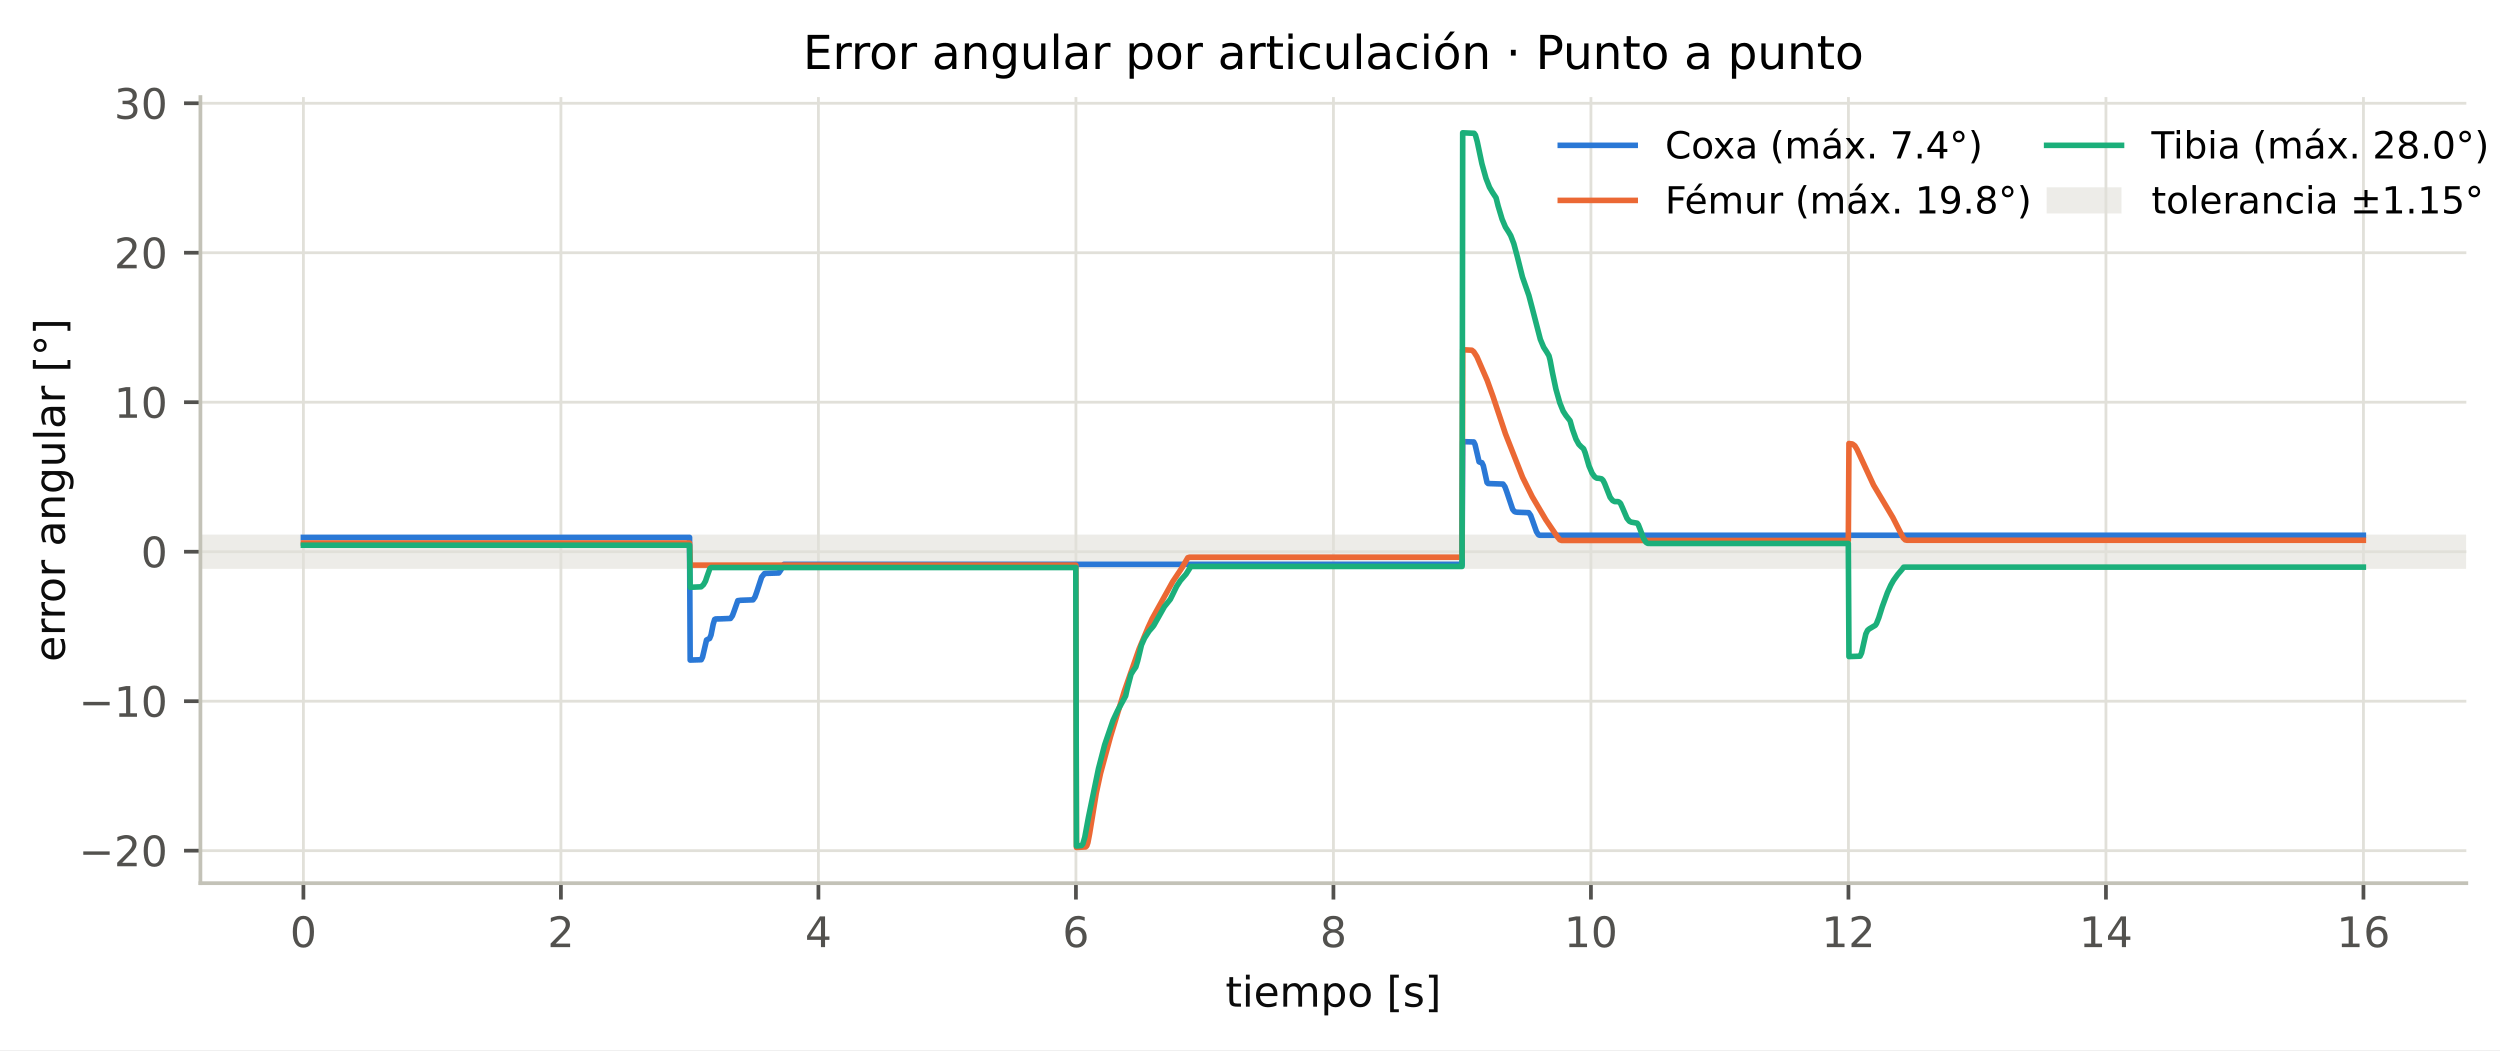
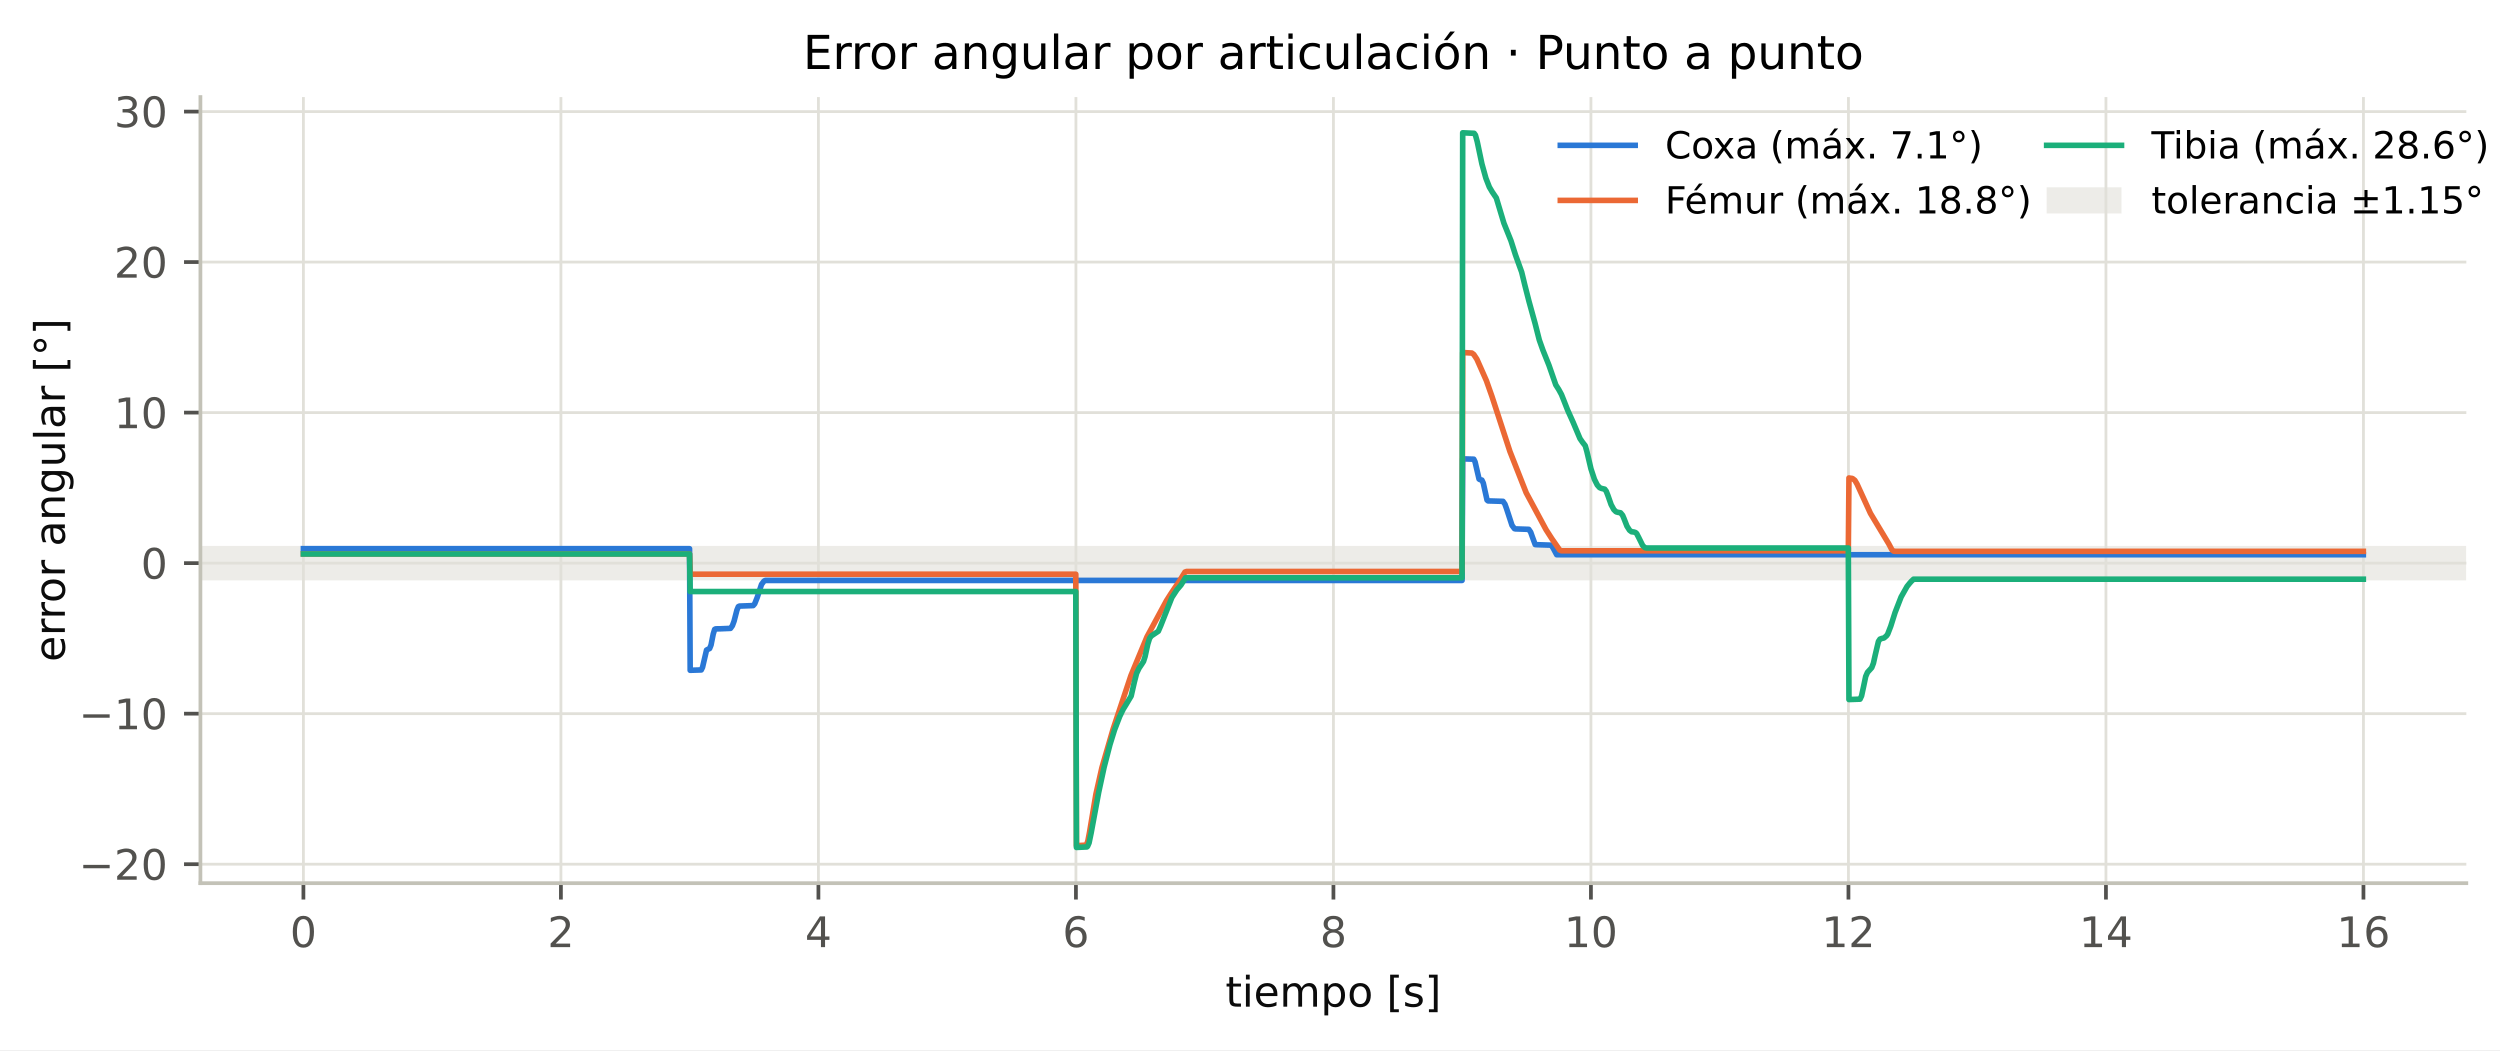
<svg xmlns="http://www.w3.org/2000/svg" xmlns:xlink="http://www.w3.org/1999/xlink" width="534.4pt" height="224.454pt" viewBox="0 0 534.4 224.454" version="1.1">
  <defs>
    <style type="text/css">*{stroke-linejoin: round; stroke-linecap: butt}</style>
  </defs>
  <g id="figure_1">
    <g id="patch_1">
      <path d="M 0 224.454  L 534.4 224.454  L 534.4 0  L 0 0  z " style="fill: #ffffff" />
    </g>
    <g id="axes_1">
      <g id="patch_2">
        <path d="M 42.84 188.788  L 527.2 188.788  L 527.2 20.748  L 42.84 20.748  z " style="fill: #ffffff" />
      </g>
      <g id="patch_3">
-         <path d="M 42.84 121.596  L 527.2 121.596  L 527.2 114.272  L 42.84 114.272  z " clip-path="url(#p56e00d4cd1)" style="fill: #e1e0d9; opacity: 0.6" />
+         <path d="M 42.84 124.063  L 527.2 124.063  L 527.2 116.689  L 42.84 116.689  z " clip-path="url(#pea607178cb)" style="fill: #e1e0d9; opacity: 0.6" />
      </g>
      <g id="matplotlib.axis_1">
        <g id="xtick_1">
          <g id="line2d_1">
-             <path d="M 64.857 188.788  L 64.857 20.748  " clip-path="url(#p56e00d4cd1)" style="fill: none; stroke: #e1e0d9; stroke-width: 0.6; stroke-linecap: square" />
+             <path d="M 64.857 188.788  L 64.857 20.748  " clip-path="url(#pea607178cb)" style="fill: none; stroke: #e1e0d9; stroke-width: 0.6; stroke-linecap: square" />
          </g>
          <g id="line2d_2">
            <defs>
-               <path id="ma6c610a6f6" d="M 0 0  L 0 3.5  " style="stroke: #52514e; stroke-width: 0.8" />
+               <path id="md25a1f3169" d="M 0 0  L 0 3.5  " style="stroke: #52514e; stroke-width: 0.8" />
            </defs>
            <g>
-               <use xlink:href="#ma6c610a6f6" x="64.857" y="188.788" style="fill: #52514e; stroke: #52514e; stroke-width: 0.8" />
+               <use xlink:href="#md25a1f3169" x="64.857" y="188.788" style="fill: #52514e; stroke: #52514e; stroke-width: 0.8" />
            </g>
          </g>
          <g id="text_1">
            <text style="font-size: 9px; font-family: 'Segoe UI', 'DejaVu Sans', 'Arial', sans-serif; text-anchor: middle; fill: #52514e" x="64.857" y="202.451" transform="rotate(-0 64.85668 202.4512)">0</text>
          </g>
        </g>
        <g id="xtick_2">
          <g id="line2d_3">
-             <path d="M 119.901 188.788  L 119.901 20.748  " clip-path="url(#p56e00d4cd1)" style="fill: none; stroke: #e1e0d9; stroke-width: 0.6; stroke-linecap: square" />
+             <path d="M 119.901 188.788  L 119.901 20.748  " clip-path="url(#pea607178cb)" style="fill: none; stroke: #e1e0d9; stroke-width: 0.6; stroke-linecap: square" />
          </g>
          <g id="line2d_4">
            <g>
-               <use xlink:href="#ma6c610a6f6" x="119.901" y="188.788" style="fill: #52514e; stroke: #52514e; stroke-width: 0.8" />
+               <use xlink:href="#md25a1f3169" x="119.901" y="188.788" style="fill: #52514e; stroke: #52514e; stroke-width: 0.8" />
            </g>
          </g>
          <g id="text_2">
            <text style="font-size: 9px; font-family: 'Segoe UI', 'DejaVu Sans', 'Arial', sans-serif; text-anchor: middle; fill: #52514e" x="119.901" y="202.451" transform="rotate(-0 119.901 202.4512)">2</text>
          </g>
        </g>
        <g id="xtick_3">
          <g id="line2d_5">
-             <path d="M 174.945 188.788  L 174.945 20.748  " clip-path="url(#p56e00d4cd1)" style="fill: none; stroke: #e1e0d9; stroke-width: 0.6; stroke-linecap: square" />
+             <path d="M 174.945 188.788  L 174.945 20.748  " clip-path="url(#pea607178cb)" style="fill: none; stroke: #e1e0d9; stroke-width: 0.6; stroke-linecap: square" />
          </g>
          <g id="line2d_6">
            <g>
-               <use xlink:href="#ma6c610a6f6" x="174.945" y="188.788" style="fill: #52514e; stroke: #52514e; stroke-width: 0.8" />
+               <use xlink:href="#md25a1f3169" x="174.945" y="188.788" style="fill: #52514e; stroke: #52514e; stroke-width: 0.8" />
            </g>
          </g>
          <g id="text_3">
            <text style="font-size: 9px; font-family: 'Segoe UI', 'DejaVu Sans', 'Arial', sans-serif; text-anchor: middle; fill: #52514e" x="174.945" y="202.451" transform="rotate(-0 174.9454 202.4512)">4</text>
          </g>
        </g>
        <g id="xtick_4">
          <g id="line2d_7">
-             <path d="M 229.99 188.788  L 229.99 20.748  " clip-path="url(#p56e00d4cd1)" style="fill: none; stroke: #e1e0d9; stroke-width: 0.6; stroke-linecap: square" />
+             <path d="M 229.99 188.788  L 229.99 20.748  " clip-path="url(#pea607178cb)" style="fill: none; stroke: #e1e0d9; stroke-width: 0.6; stroke-linecap: square" />
          </g>
          <g id="line2d_8">
            <g>
-               <use xlink:href="#ma6c610a6f6" x="229.99" y="188.788" style="fill: #52514e; stroke: #52514e; stroke-width: 0.8" />
+               <use xlink:href="#md25a1f3169" x="229.99" y="188.788" style="fill: #52514e; stroke: #52514e; stroke-width: 0.8" />
            </g>
          </g>
          <g id="text_4">
            <text style="font-size: 9px; font-family: 'Segoe UI', 'DejaVu Sans', 'Arial', sans-serif; text-anchor: middle; fill: #52514e" x="229.99" y="202.451" transform="rotate(-0 229.9897 202.4512)">6</text>
          </g>
        </g>
        <g id="xtick_5">
          <g id="line2d_9">
-             <path d="M 285.034 188.788  L 285.034 20.748  " clip-path="url(#p56e00d4cd1)" style="fill: none; stroke: #e1e0d9; stroke-width: 0.6; stroke-linecap: square" />
+             <path d="M 285.034 188.788  L 285.034 20.748  " clip-path="url(#pea607178cb)" style="fill: none; stroke: #e1e0d9; stroke-width: 0.6; stroke-linecap: square" />
          </g>
          <g id="line2d_10">
            <g>
-               <use xlink:href="#ma6c610a6f6" x="285.034" y="188.788" style="fill: #52514e; stroke: #52514e; stroke-width: 0.8" />
+               <use xlink:href="#md25a1f3169" x="285.034" y="188.788" style="fill: #52514e; stroke: #52514e; stroke-width: 0.8" />
            </g>
          </g>
          <g id="text_5">
            <text style="font-size: 9px; font-family: 'Segoe UI', 'DejaVu Sans', 'Arial', sans-serif; text-anchor: middle; fill: #52514e" x="285.034" y="202.451" transform="rotate(-0 285.0341 202.4512)">8</text>
          </g>
        </g>
        <g id="xtick_6">
          <g id="line2d_11">
-             <path d="M 340.078 188.788  L 340.078 20.748  " clip-path="url(#p56e00d4cd1)" style="fill: none; stroke: #e1e0d9; stroke-width: 0.6; stroke-linecap: square" />
+             <path d="M 340.078 188.788  L 340.078 20.748  " clip-path="url(#pea607178cb)" style="fill: none; stroke: #e1e0d9; stroke-width: 0.6; stroke-linecap: square" />
          </g>
          <g id="line2d_12">
            <g>
-               <use xlink:href="#ma6c610a6f6" x="340.078" y="188.788" style="fill: #52514e; stroke: #52514e; stroke-width: 0.8" />
+               <use xlink:href="#md25a1f3169" x="340.078" y="188.788" style="fill: #52514e; stroke: #52514e; stroke-width: 0.8" />
            </g>
          </g>
          <g id="text_6">
            <text style="font-size: 9px; font-family: 'Segoe UI', 'DejaVu Sans', 'Arial', sans-serif; text-anchor: middle; fill: #52514e" x="340.078" y="202.451" transform="rotate(-0 340.0784 202.4512)">10</text>
          </g>
        </g>
        <g id="xtick_7">
          <g id="line2d_13">
-             <path d="M 395.123 188.788  L 395.123 20.748  " clip-path="url(#p56e00d4cd1)" style="fill: none; stroke: #e1e0d9; stroke-width: 0.6; stroke-linecap: square" />
+             <path d="M 395.123 188.788  L 395.123 20.748  " clip-path="url(#pea607178cb)" style="fill: none; stroke: #e1e0d9; stroke-width: 0.6; stroke-linecap: square" />
          </g>
          <g id="line2d_14">
            <g>
-               <use xlink:href="#ma6c610a6f6" x="395.123" y="188.788" style="fill: #52514e; stroke: #52514e; stroke-width: 0.8" />
+               <use xlink:href="#md25a1f3169" x="395.123" y="188.788" style="fill: #52514e; stroke: #52514e; stroke-width: 0.8" />
            </g>
          </g>
          <g id="text_7">
            <text style="font-size: 9px; font-family: 'Segoe UI', 'DejaVu Sans', 'Arial', sans-serif; text-anchor: middle; fill: #52514e" x="395.123" y="202.451" transform="rotate(-0 395.1228 202.4512)">12</text>
          </g>
        </g>
        <g id="xtick_8">
          <g id="line2d_15">
-             <path d="M 450.167 188.788  L 450.167 20.748  " clip-path="url(#p56e00d4cd1)" style="fill: none; stroke: #e1e0d9; stroke-width: 0.6; stroke-linecap: square" />
+             <path d="M 450.167 188.788  L 450.167 20.748  " clip-path="url(#pea607178cb)" style="fill: none; stroke: #e1e0d9; stroke-width: 0.6; stroke-linecap: square" />
          </g>
          <g id="line2d_16">
            <g>
-               <use xlink:href="#ma6c610a6f6" x="450.167" y="188.788" style="fill: #52514e; stroke: #52514e; stroke-width: 0.8" />
+               <use xlink:href="#md25a1f3169" x="450.167" y="188.788" style="fill: #52514e; stroke: #52514e; stroke-width: 0.8" />
            </g>
          </g>
          <g id="text_8">
            <text style="font-size: 9px; font-family: 'Segoe UI', 'DejaVu Sans', 'Arial', sans-serif; text-anchor: middle; fill: #52514e" x="450.167" y="202.451" transform="rotate(-0 450.1671 202.4512)">14</text>
          </g>
        </g>
        <g id="xtick_9">
          <g id="line2d_17">
-             <path d="M 505.211 188.788  L 505.211 20.748  " clip-path="url(#p56e00d4cd1)" style="fill: none; stroke: #e1e0d9; stroke-width: 0.6; stroke-linecap: square" />
+             <path d="M 505.211 188.788  L 505.211 20.748  " clip-path="url(#pea607178cb)" style="fill: none; stroke: #e1e0d9; stroke-width: 0.6; stroke-linecap: square" />
          </g>
          <g id="line2d_18">
            <g>
-               <use xlink:href="#ma6c610a6f6" x="505.211" y="188.788" style="fill: #52514e; stroke: #52514e; stroke-width: 0.8" />
+               <use xlink:href="#md25a1f3169" x="505.211" y="188.788" style="fill: #52514e; stroke: #52514e; stroke-width: 0.8" />
            </g>
          </g>
          <g id="text_9">
            <text style="font-size: 9px; font-family: 'Segoe UI', 'DejaVu Sans', 'Arial', sans-serif; text-anchor: middle; fill: #52514e" x="505.211" y="202.451" transform="rotate(-0 505.2115 202.4512)">16</text>
          </g>
        </g>
        <g id="text_10">
          <text style="font-size: 9px; font-family: 'Segoe UI', 'DejaVu Sans', 'Arial', sans-serif; text-anchor: middle; fill: #0b0b0b" x="285.02" y="215.184" transform="rotate(-0 285.0203 215.1841)">tiempo [s]</text>
        </g>
      </g>
      <g id="matplotlib.axis_2">
        <g id="ytick_1">
          <g id="line2d_19">
-             <path d="M 42.84 181.841  L 527.2 181.841  " clip-path="url(#p56e00d4cd1)" style="fill: none; stroke: #e1e0d9; stroke-width: 0.6; stroke-linecap: square" />
+             <path d="M 42.84 184.727  L 527.2 184.727  " clip-path="url(#pea607178cb)" style="fill: none; stroke: #e1e0d9; stroke-width: 0.6; stroke-linecap: square" />
          </g>
          <g id="line2d_20">
            <defs>
-               <path id="m763a8f46f8" d="M 0 0  L -3.5 0  " style="stroke: #52514e; stroke-width: 0.8" />
+               <path id="m9b358e5808" d="M 0 0  L -3.5 0  " style="stroke: #52514e; stroke-width: 0.8" />
            </defs>
            <g>
-               <use xlink:href="#m763a8f46f8" x="42.84" y="181.841" style="fill: #52514e; stroke: #52514e; stroke-width: 0.8" />
+               <use xlink:href="#m9b358e5808" x="42.84" y="184.727" style="fill: #52514e; stroke: #52514e; stroke-width: 0.8" />
            </g>
          </g>
          <g id="text_11">
-             <text style="font-size: 9px; font-family: 'Segoe UI', 'DejaVu Sans', 'Arial', sans-serif; text-anchor: end; fill: #52514e" x="35.84" y="185.173" transform="rotate(-0 35.84031 185.1726)">−20</text>
+             <text style="font-size: 9px; font-family: 'Segoe UI', 'DejaVu Sans', 'Arial', sans-serif; text-anchor: end; fill: #52514e" x="35.84" y="188.058" transform="rotate(-0 35.84031 188.0583)">−20</text>
          </g>
        </g>
        <g id="ytick_2">
          <g id="line2d_21">
-             <path d="M 42.84 149.888  L 527.2 149.888  " clip-path="url(#p56e00d4cd1)" style="fill: none; stroke: #e1e0d9; stroke-width: 0.6; stroke-linecap: square" />
+             <path d="M 42.84 152.552  L 527.2 152.552  " clip-path="url(#pea607178cb)" style="fill: none; stroke: #e1e0d9; stroke-width: 0.6; stroke-linecap: square" />
          </g>
          <g id="line2d_22">
            <g>
-               <use xlink:href="#m763a8f46f8" x="42.84" y="149.888" style="fill: #52514e; stroke: #52514e; stroke-width: 0.8" />
+               <use xlink:href="#m9b358e5808" x="42.84" y="152.552" style="fill: #52514e; stroke: #52514e; stroke-width: 0.8" />
            </g>
          </g>
          <g id="text_12">
-             <text style="font-size: 9px; font-family: 'Segoe UI', 'DejaVu Sans', 'Arial', sans-serif; text-anchor: end; fill: #52514e" x="35.84" y="153.219" transform="rotate(-0 35.84031 153.219)">−10</text>
+             <text style="font-size: 9px; font-family: 'Segoe UI', 'DejaVu Sans', 'Arial', sans-serif; text-anchor: end; fill: #52514e" x="35.84" y="155.883" transform="rotate(-0 35.84031 155.8829)">−10</text>
          </g>
        </g>
        <g id="ytick_3">
          <g id="line2d_23">
-             <path d="M 42.84 117.934  L 527.2 117.934  " clip-path="url(#p56e00d4cd1)" style="fill: none; stroke: #e1e0d9; stroke-width: 0.6; stroke-linecap: square" />
+             <path d="M 42.84 120.376  L 527.2 120.376  " clip-path="url(#pea607178cb)" style="fill: none; stroke: #e1e0d9; stroke-width: 0.6; stroke-linecap: square" />
          </g>
          <g id="line2d_24">
            <g>
-               <use xlink:href="#m763a8f46f8" x="42.84" y="117.934" style="fill: #52514e; stroke: #52514e; stroke-width: 0.8" />
+               <use xlink:href="#m9b358e5808" x="42.84" y="120.376" style="fill: #52514e; stroke: #52514e; stroke-width: 0.8" />
            </g>
          </g>
          <g id="text_13">
-             <text style="font-size: 9px; font-family: 'Segoe UI', 'DejaVu Sans', 'Arial', sans-serif; text-anchor: end; fill: #52514e" x="35.84" y="121.265" transform="rotate(-0 35.84031 121.2653)">0</text>
+             <text style="font-size: 9px; font-family: 'Segoe UI', 'DejaVu Sans', 'Arial', sans-serif; text-anchor: end; fill: #52514e" x="35.84" y="123.708" transform="rotate(-0 35.84031 123.7076)">0</text>
          </g>
        </g>
        <g id="ytick_4">
          <g id="line2d_25">
-             <path d="M 42.84 85.98  L 527.2 85.98  " clip-path="url(#p56e00d4cd1)" style="fill: none; stroke: #e1e0d9; stroke-width: 0.6; stroke-linecap: square" />
+             <path d="M 42.84 88.201  L 527.2 88.201  " clip-path="url(#pea607178cb)" style="fill: none; stroke: #e1e0d9; stroke-width: 0.6; stroke-linecap: square" />
          </g>
          <g id="line2d_26">
            <g>
-               <use xlink:href="#m763a8f46f8" x="42.84" y="85.98" style="fill: #52514e; stroke: #52514e; stroke-width: 0.8" />
+               <use xlink:href="#m9b358e5808" x="42.84" y="88.201" style="fill: #52514e; stroke: #52514e; stroke-width: 0.8" />
            </g>
          </g>
          <g id="text_14">
-             <text style="font-size: 9px; font-family: 'Segoe UI', 'DejaVu Sans', 'Arial', sans-serif; text-anchor: end; fill: #52514e" x="35.84" y="89.312" transform="rotate(-0 35.84031 89.31173)">10</text>
+             <text style="font-size: 9px; font-family: 'Segoe UI', 'DejaVu Sans', 'Arial', sans-serif; text-anchor: end; fill: #52514e" x="35.84" y="91.532" transform="rotate(-0 35.84031 91.53224)">10</text>
          </g>
        </g>
        <g id="ytick_5">
          <g id="line2d_27">
-             <path d="M 42.84 54.027  L 527.2 54.027  " clip-path="url(#p56e00d4cd1)" style="fill: none; stroke: #e1e0d9; stroke-width: 0.6; stroke-linecap: square" />
+             <path d="M 42.84 56.025  L 527.2 56.025  " clip-path="url(#pea607178cb)" style="fill: none; stroke: #e1e0d9; stroke-width: 0.6; stroke-linecap: square" />
          </g>
          <g id="line2d_28">
            <g>
-               <use xlink:href="#m763a8f46f8" x="42.84" y="54.027" style="fill: #52514e; stroke: #52514e; stroke-width: 0.8" />
+               <use xlink:href="#m9b358e5808" x="42.84" y="56.025" style="fill: #52514e; stroke: #52514e; stroke-width: 0.8" />
            </g>
          </g>
          <g id="text_15">
-             <text style="font-size: 9px; font-family: 'Segoe UI', 'DejaVu Sans', 'Arial', sans-serif; text-anchor: end; fill: #52514e" x="35.84" y="57.358" transform="rotate(-0 35.84031 57.35812)">20</text>
+             <text style="font-size: 9px; font-family: 'Segoe UI', 'DejaVu Sans', 'Arial', sans-serif; text-anchor: end; fill: #52514e" x="35.84" y="59.357" transform="rotate(-0 35.84031 59.35689)">20</text>
          </g>
        </g>
        <g id="ytick_6">
          <g id="line2d_29">
-             <path d="M 42.84 22.073  L 527.2 22.073  " clip-path="url(#p56e00d4cd1)" style="fill: none; stroke: #e1e0d9; stroke-width: 0.6; stroke-linecap: square" />
+             <path d="M 42.84 23.85  L 527.2 23.85  " clip-path="url(#pea607178cb)" style="fill: none; stroke: #e1e0d9; stroke-width: 0.6; stroke-linecap: square" />
          </g>
          <g id="line2d_30">
            <g>
-               <use xlink:href="#m763a8f46f8" x="42.84" y="22.073" style="fill: #52514e; stroke: #52514e; stroke-width: 0.8" />
+               <use xlink:href="#m9b358e5808" x="42.84" y="23.85" style="fill: #52514e; stroke: #52514e; stroke-width: 0.8" />
            </g>
          </g>
          <g id="text_16">
-             <text style="font-size: 9px; font-family: 'Segoe UI', 'DejaVu Sans', 'Arial', sans-serif; text-anchor: end; fill: #52514e" x="35.84" y="25.405" transform="rotate(-0 35.84031 25.40451)">30</text>
+             <text style="font-size: 9px; font-family: 'Segoe UI', 'DejaVu Sans', 'Arial', sans-serif; text-anchor: end; fill: #52514e" x="35.84" y="27.182" transform="rotate(-0 35.84031 27.18155)">30</text>
          </g>
        </g>
        <g id="text_17">
          <text style="font-size: 9px; font-family: 'Segoe UI', 'DejaVu Sans', 'Arial', sans-serif; text-anchor: middle; fill: #0b0b0b" x="13.863" y="104.768" transform="rotate(-90 13.86281 104.7684)">error angular [°]</text>
        </g>
      </g>
      <g id="line2d_31">
-         <path d="M 64.857 114.87  L 147.396 114.87  L 147.533 141.097  L 149.9 141.023  L 150.175 140.464  L 150.506 139.041  L 151.029 136.804  L 151.249 136.687  L 151.689 136.477  L 151.992 135.732  L 152.46 133.395  L 152.763 132.413  L 152.983 132.3  L 153.891 132.293  L 156.148 132.199  L 156.561 131.62  L 156.918 130.654  L 157.716 128.397  L 158.322 128.316  L 160.964 128.221  L 161.377 127.621  L 161.735 126.621  L 162.808 123.362  L 163.414 122.607  L 163.661 122.571  L 166.469 122.477  L 166.881 121.893  L 167.597 120.628  L 312.529 120.628  L 312.666 94.401  L 315.033 94.475  L 315.308 95.034  L 315.639 96.457  L 316.162 98.706  L 316.354 98.809  L 316.767 98.906  L 317.07 99.541  L 317.428 101.139  L 317.868 103.145  L 318.088 103.354  L 318.529 103.379  L 321.281 103.472  L 321.694 104.053  L 322.051 105.021  L 323.345 108.874  L 323.703 109.322  L 323.95 109.439  L 324.336 109.496  L 326.785 109.59  L 327.198 110.181  L 327.556 111.17  L 328.437 113.66  L 328.849 114.296  L 329.07 114.416  L 505.184 114.416  L 505.184 114.416  " clip-path="url(#p56e00d4cd1)" style="fill: none; stroke: #2a78d6; stroke-width: 1.2; stroke-linecap: square" />
+         <path d="M 64.857 117.291  L 147.396 117.291  L 147.533 143.28  L 149.9 143.206  L 150.175 142.644  L 150.506 141.21  L 151.029 138.958  L 151.249 138.84  L 151.689 138.629  L 151.992 137.878  L 152.46 135.525  L 152.763 134.537  L 152.983 134.423  L 153.863 134.415  L 156.148 134.321  L 156.561 133.738  L 156.918 132.767  L 157.524 130.414  L 157.827 129.681  L 158.047 129.557  L 160.992 129.449  L 161.322 129.07  L 161.845 127.764  L 162.781 124.927  L 163.303 124.226  L 163.579 124.073  L 312.529 124.073  L 312.666 98.083  L 315.033 98.158  L 315.308 98.72  L 315.639 100.151  L 316.162 102.398  L 316.354 102.52  L 316.767 102.621  L 317.07 103.276  L 317.428 104.9  L 317.868 106.886  L 318.088 107.073  L 321.281 107.168  L 321.694 107.765  L 322.051 108.763  L 323.207 112.298  L 323.73 113.004  L 323.95 113.057  L 326.785 113.152  L 327.198 113.753  L 327.556 114.759  L 328.161 116.407  L 328.409 116.43  L 331.602 116.536  L 332.014 117.178  L 332.758 118.579  L 505.184 118.579  L 505.184 118.579  " clip-path="url(#pea607178cb)" style="fill: none; stroke: #2a78d6; stroke-width: 1.2; stroke-linecap: square" />
      </g>
      <g id="line2d_32">
-         <path d="M 64.857 116.073  L 147.396 116.073  L 147.533 120.803  L 229.962 120.803  L 230.1 181.15  L 232.054 181.044  L 232.302 180.826  L 232.549 180.117  L 232.907 178.245  L 234.338 169.533  L 235.246 165.317  L 237.366 157.492  L 240.338 147.743  L 243.503 138.702  L 245.43 134.102  L 246.283 132.259  L 250.659 124.37  L 252.668 121.348  L 253.906 119.221  L 254.264 119.112  L 312.529 119.112  L 312.666 74.757  L 314.62 74.865  L 315.033 75.195  L 315.694 76.234  L 317.896 81.292  L 319.134 84.727  L 321.804 92.729  L 325.464 102.029  L 327.528 106.179  L 330.446 111.116  L 332.4 114.006  L 332.923 114.782  L 333.418 115.39  L 333.803 115.527  L 395.095 115.527  L 395.233 94.804  L 395.976 94.908  L 396.499 95.303  L 396.967 96.091  L 400.49 103.698  L 404.618 110.632  L 406.82 114.959  L 407.26 115.407  L 407.645 115.489  L 505.184 115.489  L 505.184 115.489  " clip-path="url(#p56e00d4cd1)" style="fill: none; stroke: #eb6834; stroke-width: 1.2; stroke-linecap: square" />
+         <path d="M 64.857 118.404  L 147.396 118.404  L 147.533 122.744  L 229.962 122.744  L 230.1 180.768  L 232.054 180.661  L 232.302 180.442  L 232.549 179.731  L 232.907 177.861  L 234.256 169.798  L 235.549 164.077  L 237.944 155.829  L 241.742 144.425  L 245.182 136.121  L 249.338 128.415  L 250.246 126.986  L 251.044 125.789  L 251.952 124.473  L 253.301 122.283  L 253.659 122.155  L 302.098 122.154  L 312.529 122.154  L 312.666 75.358  L 314.62 75.463  L 315.033 75.77  L 315.694 76.772  L 317.73 81.365  L 318.914 84.72  L 322.767 96.519  L 326.235 105.329  L 330.473 113.208  L 331.712 115.14  L 332.565 116.371  L 333.391 117.566  L 333.776 117.742  L 335.675 117.744  L 395.095 117.744  L 395.233 102.176  L 395.976 102.28  L 396.499 102.679  L 396.967 103.482  L 399.829 109.738  L 403.737 116.237  L 404.425 117.539  L 404.811 117.821  L 405.251 117.853  L 505.184 117.853  L 505.184 117.853  " clip-path="url(#pea607178cb)" style="fill: none; stroke: #eb6834; stroke-width: 1.2; stroke-linecap: square" />
      </g>
      <g id="line2d_33">
-         <path d="M 64.857 116.542  L 147.396 116.542  L 147.533 125.539  L 149.873 125.435  L 150.368 124.981  L 150.808 124.211  L 151.056 123.458  L 151.744 121.525  L 152.019 121.316  L 161.9 121.315  L 229.962 121.315  L 230.1 180.836  L 231.173 180.738  L 231.476 180.376  L 231.889 178.938  L 232.659 174.754  L 234.806 164.32  L 236.127 159.23  L 237.916 154.009  L 238.907 151.889  L 240.613 148.767  L 240.944 147.301  L 241.769 144.134  L 242.265 143.324  L 242.788 142.59  L 243.2 141.228  L 243.999 137.874  L 244.659 136.396  L 245.622 134.903  L 246.42 133.986  L 246.641 133.687  L 248.897 129.683  L 250.163 128.109  L 250.686 127.052  L 251.512 125.349  L 252.31 124.121  L 253.521 122.735  L 254.567 121.084  L 256.961 121.082  L 312.529 121.082  L 312.666 28.387  L 315.116 28.496  L 315.391 28.879  L 315.776 30.28  L 316.767 34.977  L 317.648 38.129  L 318.391 40.032  L 319.024 41.109  L 319.795 42.275  L 320.235 44.016  L 321.088 46.855  L 321.804 48.539  L 322.492 49.608  L 322.932 50.367  L 323.593 52.089  L 324.363 54.948  L 325.437 59.218  L 326.235 61.5  L 326.813 63.156  L 327.638 66.293  L 329.262 72.543  L 329.978 74.242  L 330.611 75.212  L 331.106 76.052  L 331.354 77.001  L 331.849 79.651  L 332.592 83.175  L 333.418 86.096  L 334.134 87.872  L 334.739 88.82  L 335.62 89.942  L 336.143 91.801  L 336.886 93.875  L 337.491 94.976  L 337.987 95.481  L 338.51 95.927  L 338.84 96.769  L 339.666 99.606  L 340.326 101.145  L 340.877 101.923  L 341.317 102.213  L 341.812 102.247  L 342.335 102.352  L 342.666 102.67  L 342.996 103.32  L 344.179 106.306  L 344.702 106.982  L 345.143 107.218  L 345.886 107.229  L 346.133 107.349  L 346.409 107.626  L 346.876 108.662  L 347.785 110.794  L 348.308 111.428  L 348.72 111.616  L 349.959 111.833  L 350.207 112.17  L 350.619 113.209  L 351.307 115.062  L 351.83 115.916  L 352.216 116.152  L 352.821 116.167  L 395.095 116.167  L 395.233 140.346  L 397.6 140.263  L 397.93 139.571  L 398.343 137.715  L 398.838 135.522  L 399.224 134.721  L 399.609 134.411  L 400.875 133.66  L 401.123 133.283  L 401.618 132.034  L 402.361 129.675  L 403.462 126.659  L 404.178 125.083  L 404.756 124.054  L 405.664 122.787  L 406.544 121.754  L 406.93 121.243  L 407.37 121.231  L 505.184 121.231  L 505.184 121.231  " clip-path="url(#p56e00d4cd1)" style="fill: none; stroke: #1baf7a; stroke-width: 1.2; stroke-linecap: square" />
+         <path d="M 64.857 118.421  L 147.396 118.421  L 147.533 126.443  L 229.962 126.443  L 230.1 181.15  L 232.329 181.043  L 232.467 180.936  L 232.797 180.181  L 233.237 178.072  L 234.861 169.337  L 236.017 163.983  L 237.256 159.192  L 238.246 156.009  L 239.347 153.144  L 240.09 151.614  L 240.668 150.675  L 241.797 148.782  L 242.485 145.769  L 242.953 143.94  L 243.476 142.844  L 244.081 141.946  L 244.439 141.385  L 244.769 140.354  L 245.347 137.697  L 245.732 136.447  L 246.09 135.949  L 247.604 134.931  L 248.127 133.722  L 250.494 127.733  L 251.567 126.085  L 252.448 125.048  L 253.411 123.51  L 255.035 123.508  L 312.529 123.508  L 312.666 28.387  L 315.116 28.497  L 315.391 28.883  L 315.776 30.294  L 316.767 35.016  L 317.62 38.08  L 318.363 39.988  L 318.996 41.055  L 319.85 42.307  L 321.473 47.702  L 322.987 51.47  L 323.95 54.496  L 325.271 58.158  L 325.96 60.991  L 326.84 64.435  L 328.134 69.117  L 329.042 72.682  L 329.813 74.85  L 331.106 78.075  L 332.565 82.273  L 333.198 83.268  L 333.776 84.327  L 334.326 85.702  L 335.097 87.673  L 336.253 90.231  L 337.739 93.751  L 338.289 94.549  L 338.867 95.286  L 339.225 96.575  L 340.078 100.2  L 340.822 102.455  L 341.427 103.663  L 341.922 104.227  L 342.335 104.404  L 343.023 104.564  L 343.354 105.005  L 343.711 105.924  L 344.399 107.881  L 344.977 108.94  L 345.445 109.403  L 345.858 109.519  L 346.409 109.613  L 346.849 110.151  L 347.124 110.798  L 347.785 112.487  L 348.335 113.347  L 348.775 113.673  L 349.216 113.715  L 349.601 113.826  L 349.849 114.044  L 350.317 114.947  L 351.142 116.62  L 351.61 117.066  L 351.996 117.142  L 395.095 117.142  L 395.233 149.534  L 397.6 149.451  L 397.93 148.755  L 398.343 146.847  L 398.811 144.595  L 399.196 143.714  L 399.774 143.085  L 400.104 142.712  L 400.462 141.773  L 400.847 140.028  L 401.535 137.114  L 401.866 136.619  L 402.251 136.478  L 402.719 136.376  L 403.269 135.901  L 403.517 135.543  L 404.178 133.826  L 405.086 130.942  L 406.379 127.614  L 407.645 125.364  L 408.141 124.748  L 408.554 124.276  L 409.049 123.805  L 505.184 123.805  L 505.184 123.805  " clip-path="url(#pea607178cb)" style="fill: none; stroke: #1baf7a; stroke-width: 1.2; stroke-linecap: square" />
      </g>
      <g id="patch_4">
        <path d="M 42.84 188.788  L 42.84 20.748  " style="fill: none; stroke: #c3c2b7; stroke-width: 0.8; stroke-linejoin: miter; stroke-linecap: square" />
      </g>
      <g id="patch_5">
        <path d="M 42.84 188.788  L 527.2 188.788  " style="fill: none; stroke: #c3c2b7; stroke-width: 0.8; stroke-linejoin: miter; stroke-linecap: square" />
      </g>
      <g id="text_18">
        <text style="font-size: 10px; font-family: 'Segoe UI', 'DejaVu Sans', 'Arial', sans-serif; text-anchor: middle" x="285.02" y="14.748" transform="rotate(-0 285.0203 14.74844)">Error angular por articulación · Punto a punto</text>
      </g>
      <g id="legend_1">
        <g id="line2d_34">
          <path d="M 333.535 31.071  L 341.535 31.071  L 349.535 31.071  " style="fill: none; stroke: #2a78d6; stroke-width: 1.2; stroke-linecap: square" />
        </g>
        <g id="text_19">
-           <text style="font-size: 8px; font-family: 'Segoe UI', 'DejaVu Sans', 'Arial', sans-serif; text-anchor: start" x="355.935" y="33.871" transform="rotate(-0 355.9353 33.87094)">Coxa (máx. 7.4°)</text>
+           <text style="font-size: 8px; font-family: 'Segoe UI', 'DejaVu Sans', 'Arial', sans-serif; text-anchor: start" x="355.935" y="33.871" transform="rotate(-0 355.9353 33.87094)">Coxa (máx. 7.1°)</text>
        </g>
        <g id="line2d_35">
          <path d="M 333.535 42.833  L 341.535 42.833  L 349.535 42.833  " style="fill: none; stroke: #eb6834; stroke-width: 1.2; stroke-linecap: square" />
        </g>
        <g id="text_20">
-           <text style="font-size: 8px; font-family: 'Segoe UI', 'DejaVu Sans', 'Arial', sans-serif; text-anchor: start" x="355.935" y="45.633" transform="rotate(-0 355.9353 45.63344)">Fémur (máx. 19.8°)</text>
+           <text style="font-size: 8px; font-family: 'Segoe UI', 'DejaVu Sans', 'Arial', sans-serif; text-anchor: start" x="355.935" y="45.633" transform="rotate(-0 355.9353 45.63344)">Fémur (máx. 18.8°)</text>
        </g>
        <g id="line2d_36">
          <path d="M 437.493 31.071  L 445.493 31.071  L 453.493 31.071  " style="fill: none; stroke: #1baf7a; stroke-width: 1.2; stroke-linecap: square" />
        </g>
        <g id="text_21">
-           <text style="font-size: 8px; font-family: 'Segoe UI', 'DejaVu Sans', 'Arial', sans-serif; text-anchor: start" x="459.893" y="33.871" transform="rotate(-0 459.8928 33.87094)">Tibia (máx. 28.0°)</text>
+           <text style="font-size: 8px; font-family: 'Segoe UI', 'DejaVu Sans', 'Arial', sans-serif; text-anchor: start" x="459.893" y="33.871" transform="rotate(-0 459.8928 33.87094)">Tibia (máx. 28.6°)</text>
        </g>
        <g id="patch_6">
          <path d="M 437.493 45.633  L 453.493 45.633  L 453.493 40.033  L 437.493 40.033  z " style="fill: #e1e0d9; opacity: 0.6" />
        </g>
        <g id="text_22">
          <text style="font-size: 8px; font-family: 'Segoe UI', 'DejaVu Sans', 'Arial', sans-serif; text-anchor: start" x="459.893" y="45.633" transform="rotate(-0 459.8928 45.63344)">tolerancia ±1.15°</text>
        </g>
      </g>
    </g>
  </g>
  <defs>
-     <clipPath id="p56e00d4cd1">
+     <clipPath id="pea607178cb">
      <rect x="42.84" y="20.748" width="484.36" height="168.04" />
    </clipPath>
  </defs>
</svg>
